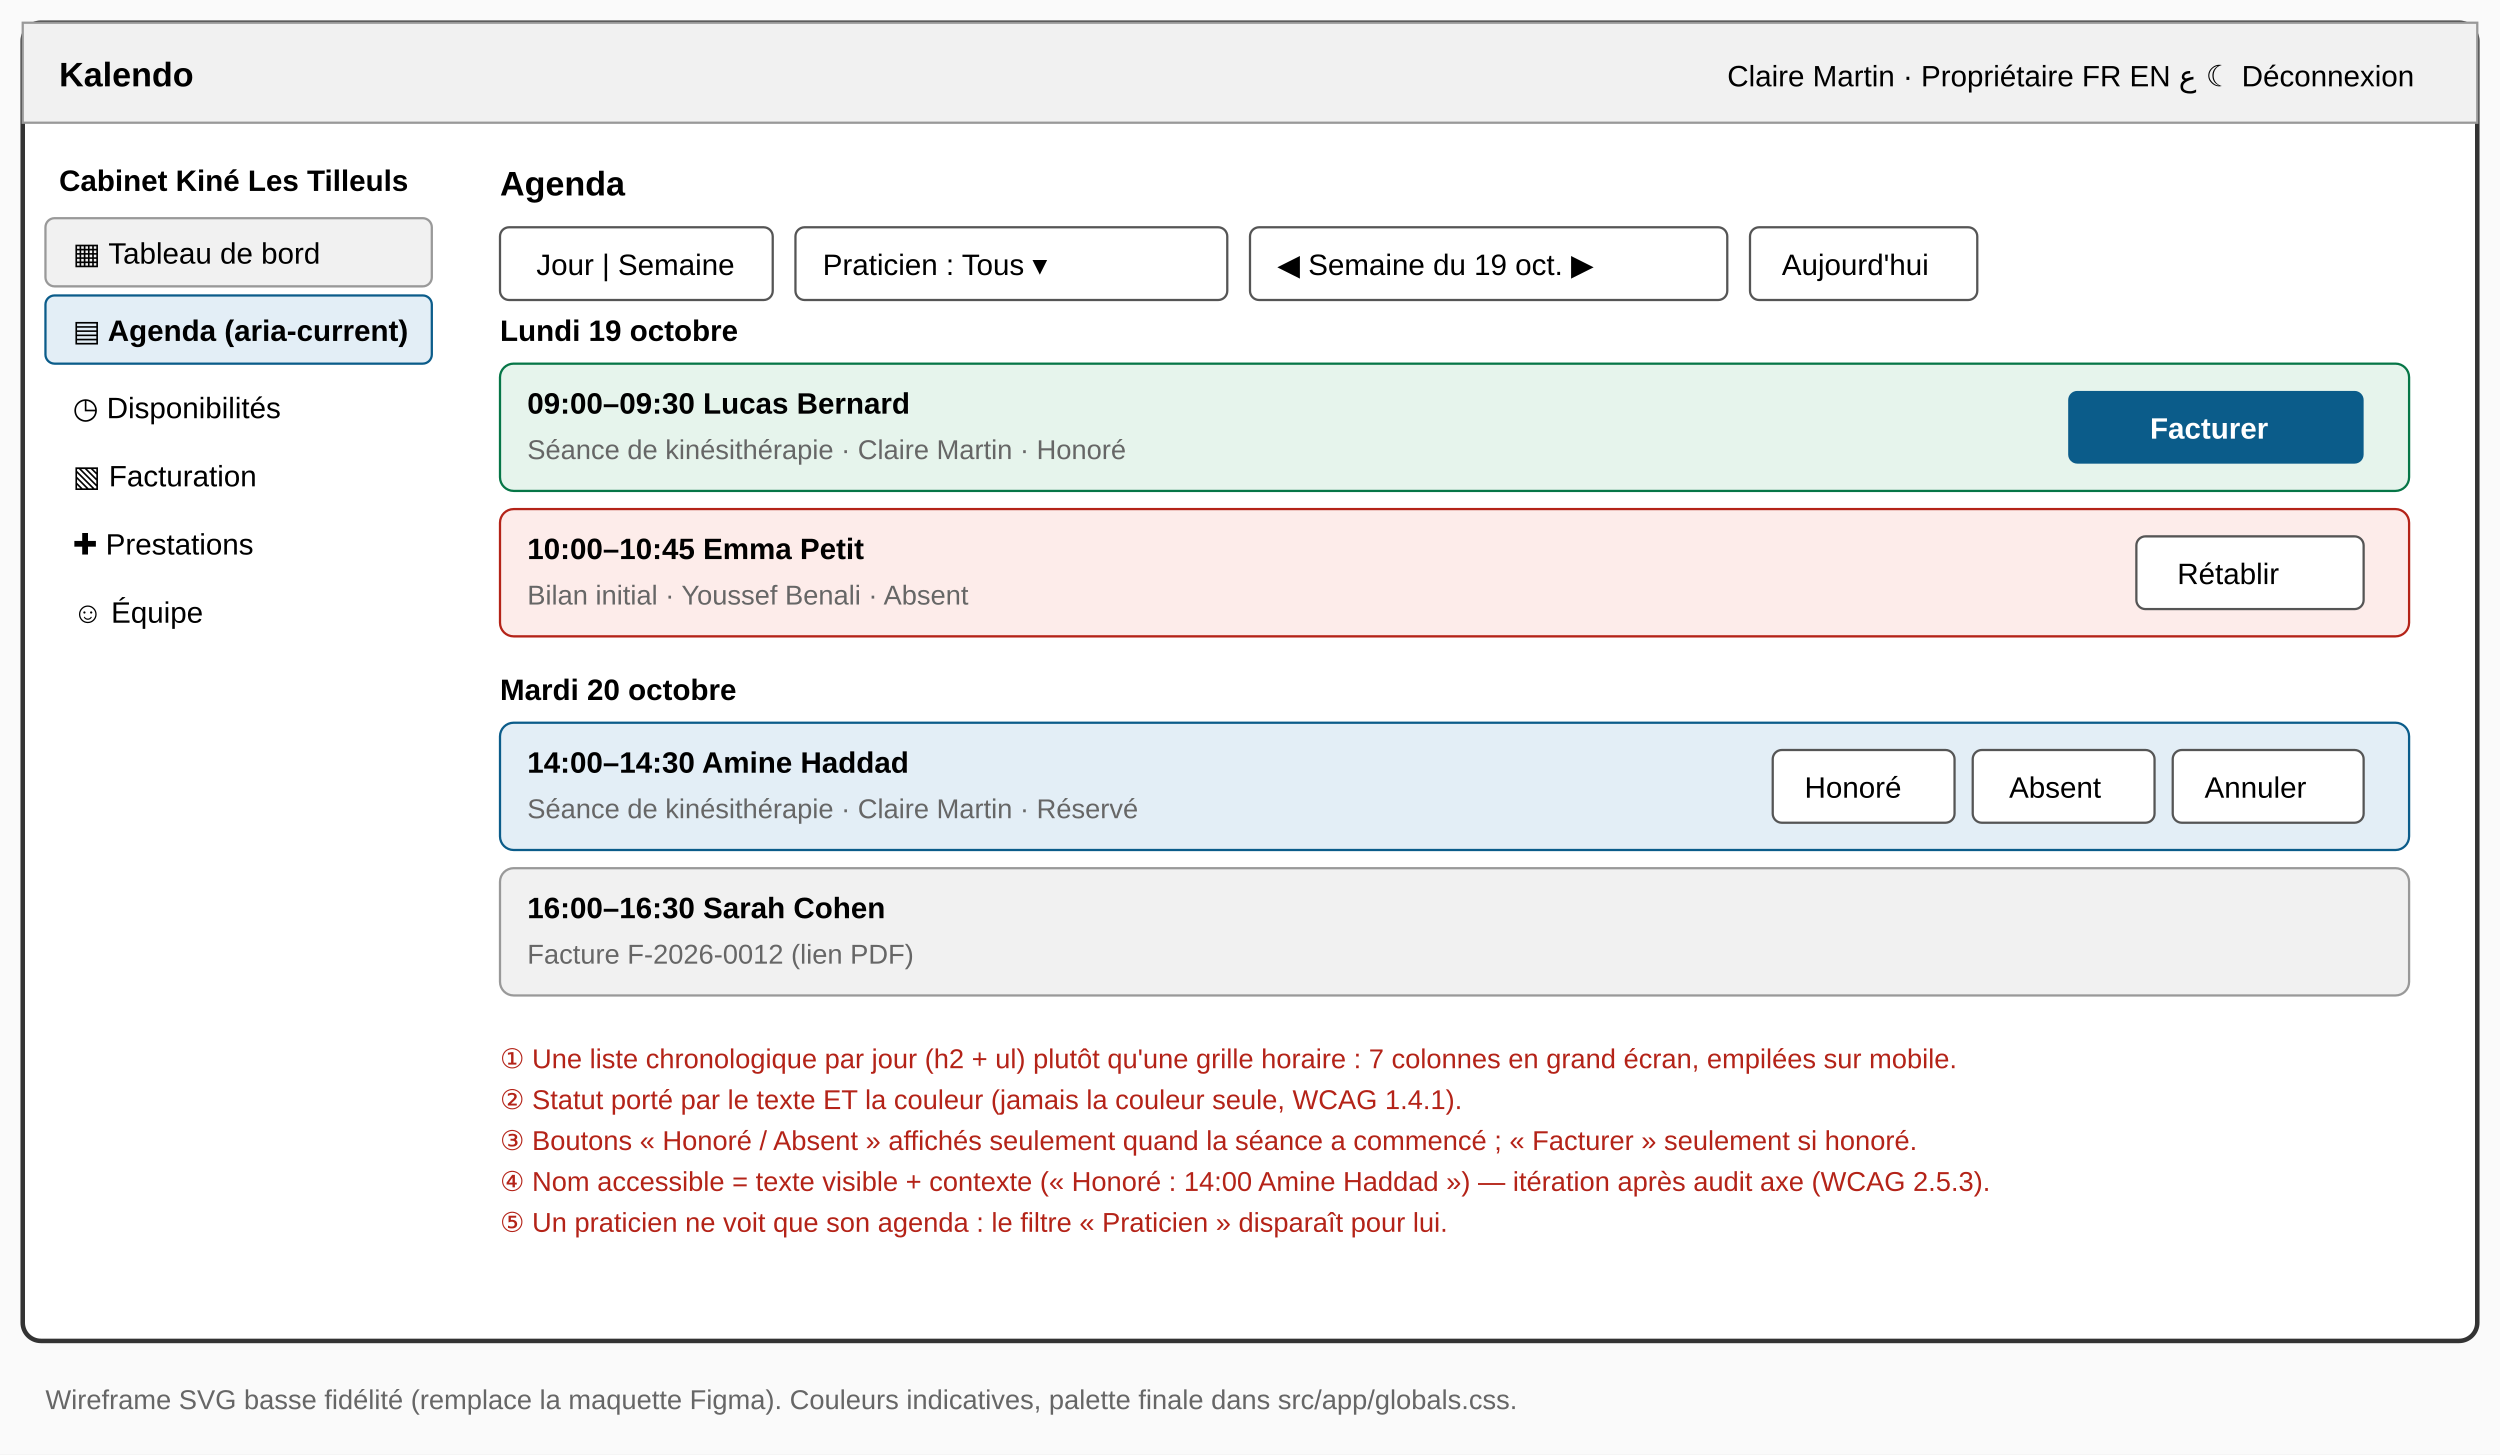
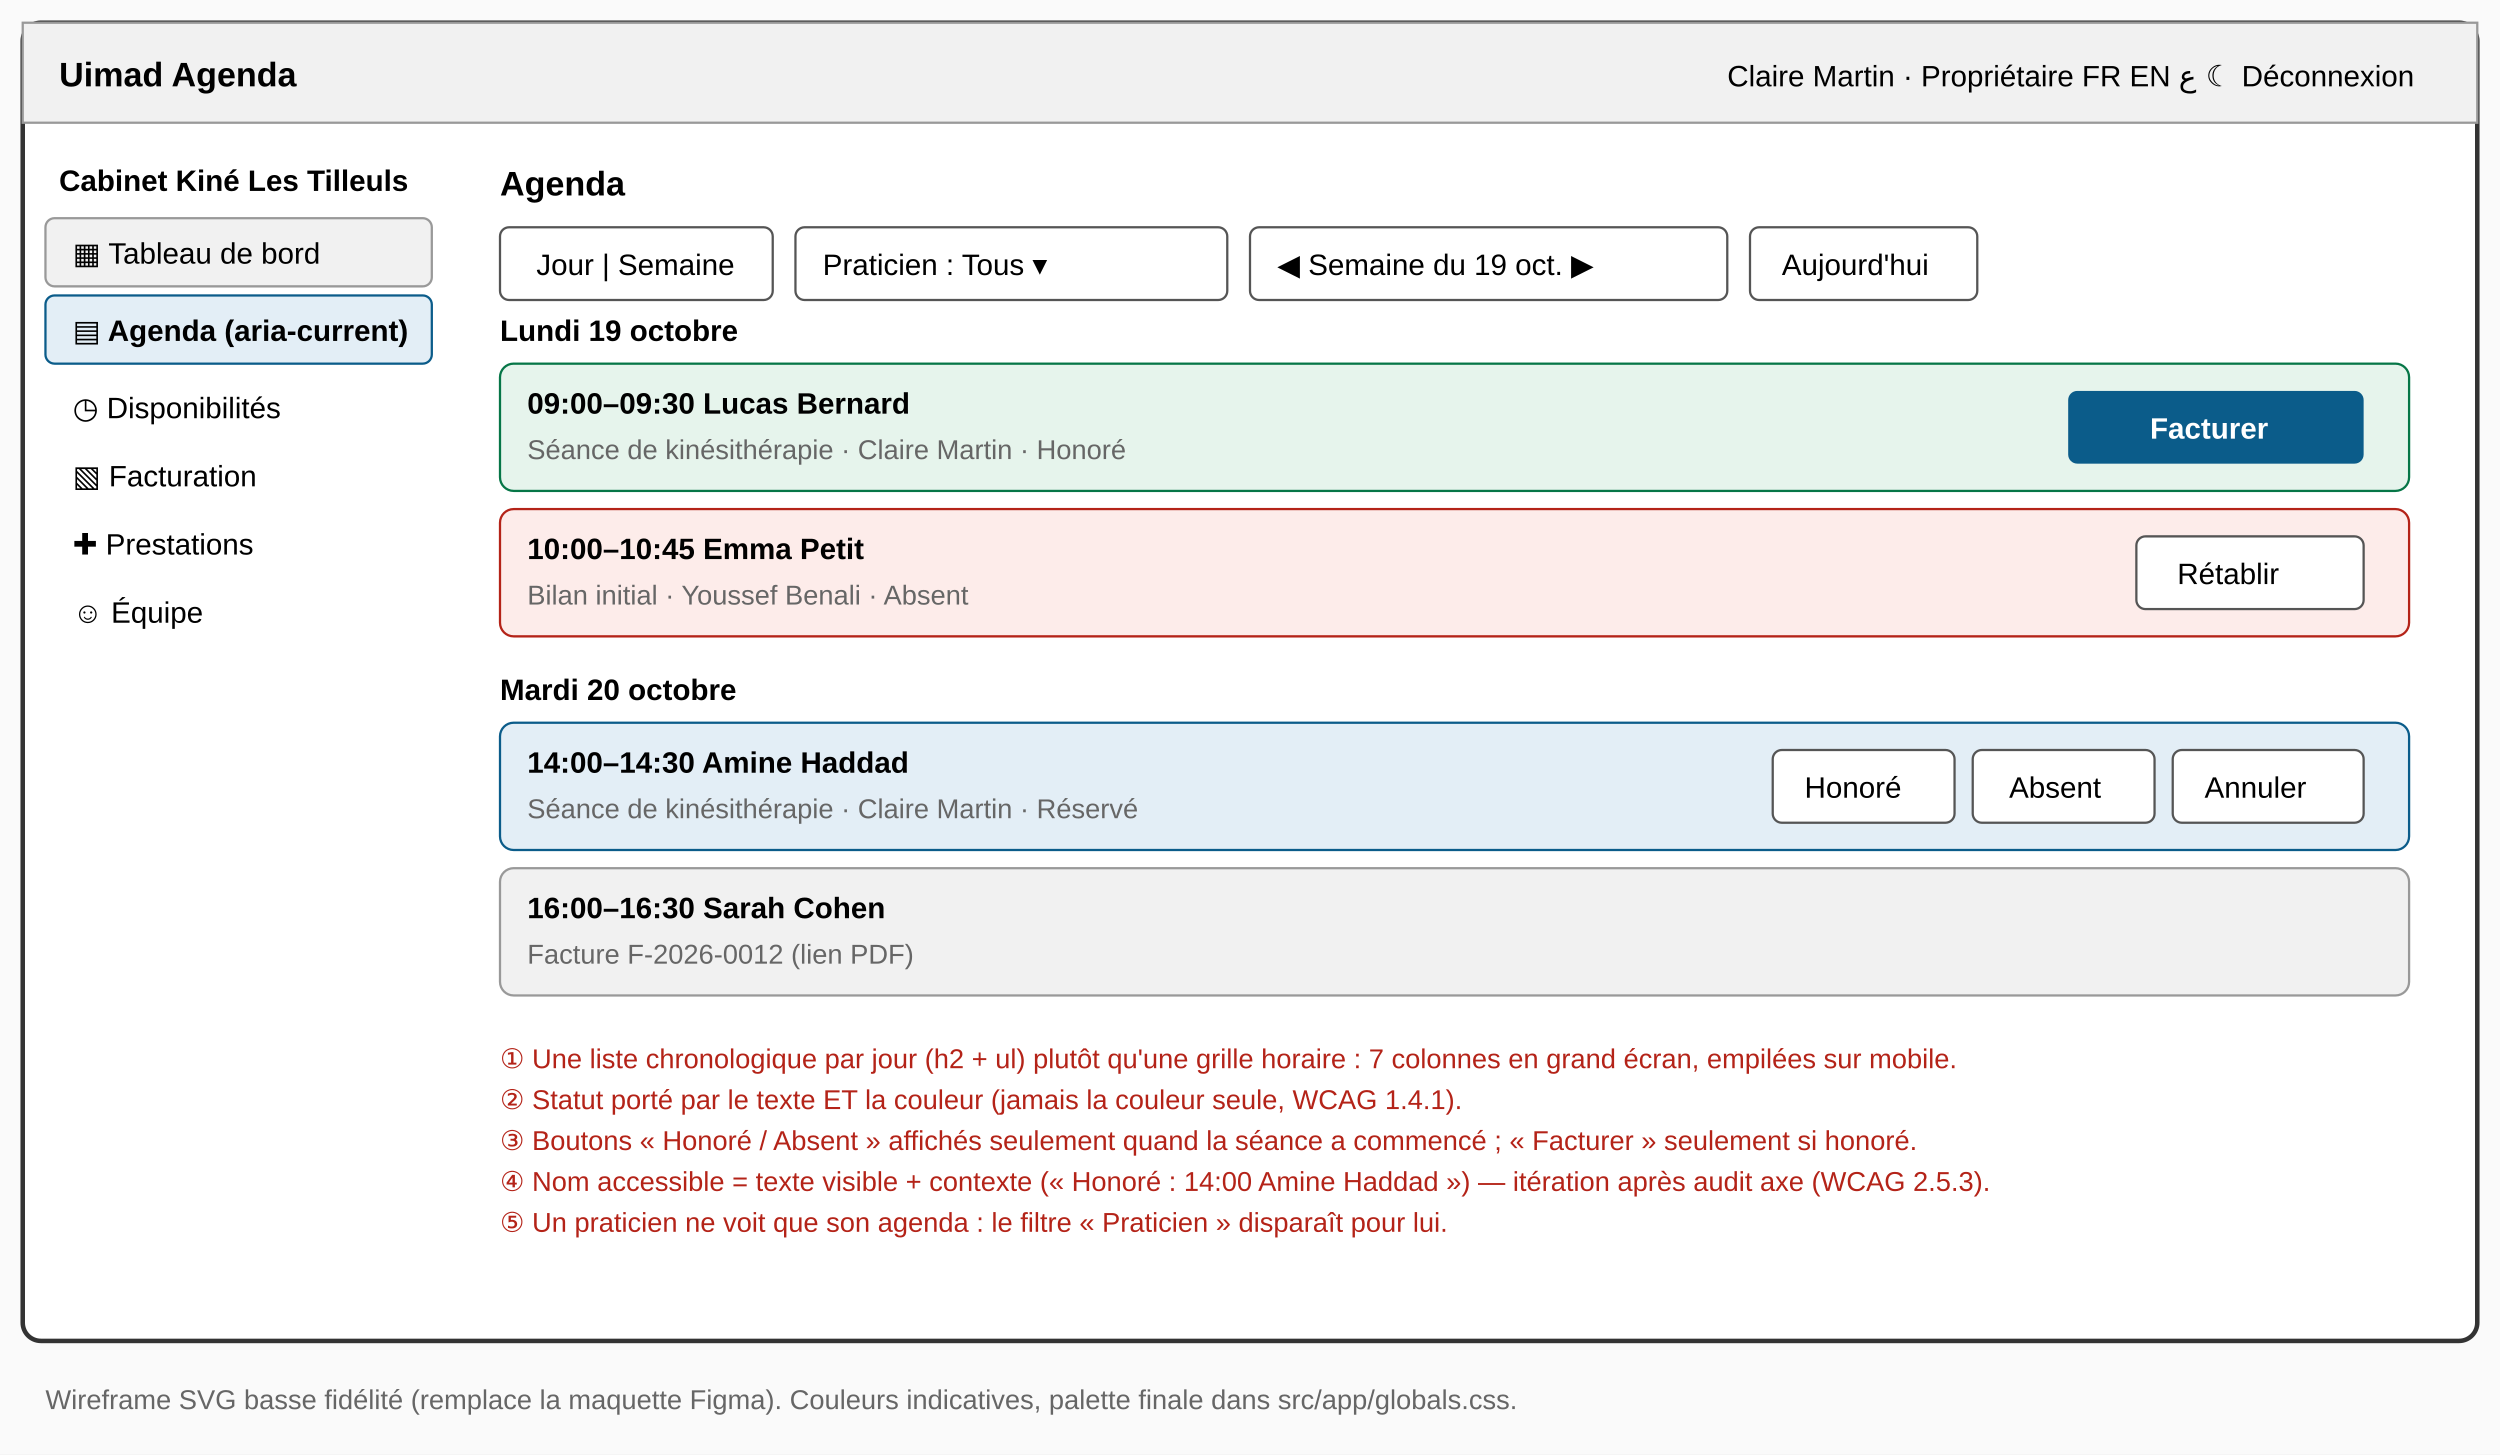
<svg xmlns="http://www.w3.org/2000/svg" width="1100" height="640" viewBox="0 0 1100 640" font-family="Segoe UI, Arial, sans-serif" font-size="13">
  <style>
    .box{fill:#f1f1f1;stroke:#999}
    .appt{fill:#e3eef6;stroke:#0b5c8a}
    .done{fill:#e6f4ec;stroke:#067647}
    .ns{fill:#fdecea;stroke:#b42318}
    .btn{fill:#0b5c8a}.btnt{fill:#fff;font-weight:600}
    .ghost{fill:#fff;stroke:#555}
    .h{font-weight:700;font-size:15px}
    .note{fill:#b42318;font-size:12px}
    .muted{fill:#666;font-size:12px}
  </style>
  <rect width="1100" height="640" fill="#fafafa" />
  <rect x="10" y="10" width="1080" height="580" fill="#fff" stroke="#333" stroke-width="2" rx="8" />
  <rect x="10" y="10" width="1080" height="44" class="box" />
-   <text x="26" y="38" class="h">Kalendo</text>
+   <text x="26" y="38" class="h">Uimad Agenda</text>
  <text x="760" y="38">Claire Martin · Propriétaire   FR EN ع  ☾  Déconnexion</text>
  <text x="26" y="84" font-weight="700">Cabinet Kiné Les Tilleuls</text>
  <rect x="20" y="96" width="170" height="30" class="box" rx="4" />
  <text x="32" y="116">▦ Tableau de bord</text>
  <rect x="20" y="130" width="170" height="30" class="appt" rx="4" />
  <text x="32" y="150" font-weight="700">▤ Agenda  (aria-current)</text>
  <text x="32" y="184">◷ Disponibilités</text>
  <text x="32" y="214">▧ Facturation</text>
  <text x="32" y="244">✚ Prestations</text>
  <text x="32" y="274">☺ Équipe</text>
  <text x="220" y="86" class="h" font-size="18">Agenda</text>
  <rect x="220" y="100" width="120" height="32" class="ghost" rx="4" />
  <text x="236" y="121">Jour | Semaine</text>
  <rect x="350" y="100" width="190" height="32" class="ghost" rx="4" />
  <text x="362" y="121">Praticien : Tous ▾</text>
  <rect x="550" y="100" width="210" height="32" class="ghost" rx="4" />
  <text x="562" y="121">◀  Semaine du 19 oct.  ▶</text>
  <rect x="770" y="100" width="100" height="32" class="ghost" rx="4" />
  <text x="784" y="121">Aujourd'hui</text>
  <g transform="translate(220,150)">
    <text y="0" font-weight="700">Lundi 19 octobre</text>
    <rect y="10" width="840" height="56" class="done" rx="6" />
    <text x="12" y="32" font-weight="600">09:00–09:30  Lucas Bernard</text>
    <text x="12" y="52" class="muted">Séance de kinésithérapie · Claire Martin · Honoré</text>
    <rect x="690" y="22" width="130" height="32" class="btn" rx="4" />
    <text x="726" y="43" class="btnt">Facturer</text>
    <rect y="74" width="840" height="56" class="ns" rx="6" />
    <text x="12" y="96" font-weight="600">10:00–10:45  Emma Petit</text>
    <text x="12" y="116" class="muted">Bilan initial · Youssef Benali · Absent</text>
    <rect x="720" y="86" width="100" height="32" class="ghost" rx="4" />
    <text x="738" y="107">Rétablir</text>
    <text y="158" font-weight="700">Mardi 20 octobre</text>
    <rect y="168" width="840" height="56" class="appt" rx="6" />
    <text x="12" y="190" font-weight="600">14:00–14:30  Amine Haddad</text>
    <text x="12" y="210" class="muted">Séance de kinésithérapie · Claire Martin · Réservé</text>
    <rect x="560" y="180" width="80" height="32" class="ghost" rx="4" />
    <text x="574" y="201">Honoré</text>
    <rect x="648" y="180" width="80" height="32" class="ghost" rx="4" />
    <text x="664" y="201">Absent</text>
    <rect x="736" y="180" width="84" height="32" class="ghost" rx="4" />
    <text x="750" y="201">Annuler</text>
    <rect y="232" width="840" height="56" class="box" rx="6" />
    <text x="12" y="254" font-weight="600">16:00–16:30  Sarah Cohen</text>
    <text x="12" y="274" class="muted">Facture F-2026-0012 (lien PDF)</text>
  </g>
  <text x="220" y="470" class="note">① Une liste chronologique par jour (h2 + ul) plutôt qu'une grille horaire : 7 colonnes en grand écran, empilées sur mobile.</text>
  <text x="220" y="488" class="note">② Statut porté par le texte ET la couleur (jamais la couleur seule, WCAG 1.4.1).</text>
  <text x="220" y="506" class="note">③ Boutons « Honoré / Absent » affichés seulement quand la séance a commencé ; « Facturer » seulement si honoré.</text>
  <text x="220" y="524" class="note">④ Nom accessible = texte visible + contexte (« Honoré : 14:00 Amine Haddad ») — itération après audit axe (WCAG 2.5.3).</text>
  <text x="220" y="542" class="note">⑤ Un praticien ne voit que son agenda : le filtre « Praticien » disparaît pour lui.</text>
  <text x="20" y="620" class="muted">Wireframe SVG basse fidélité (remplace la maquette Figma). Couleurs indicatives, palette finale dans src/app/globals.css.</text>
</svg>
